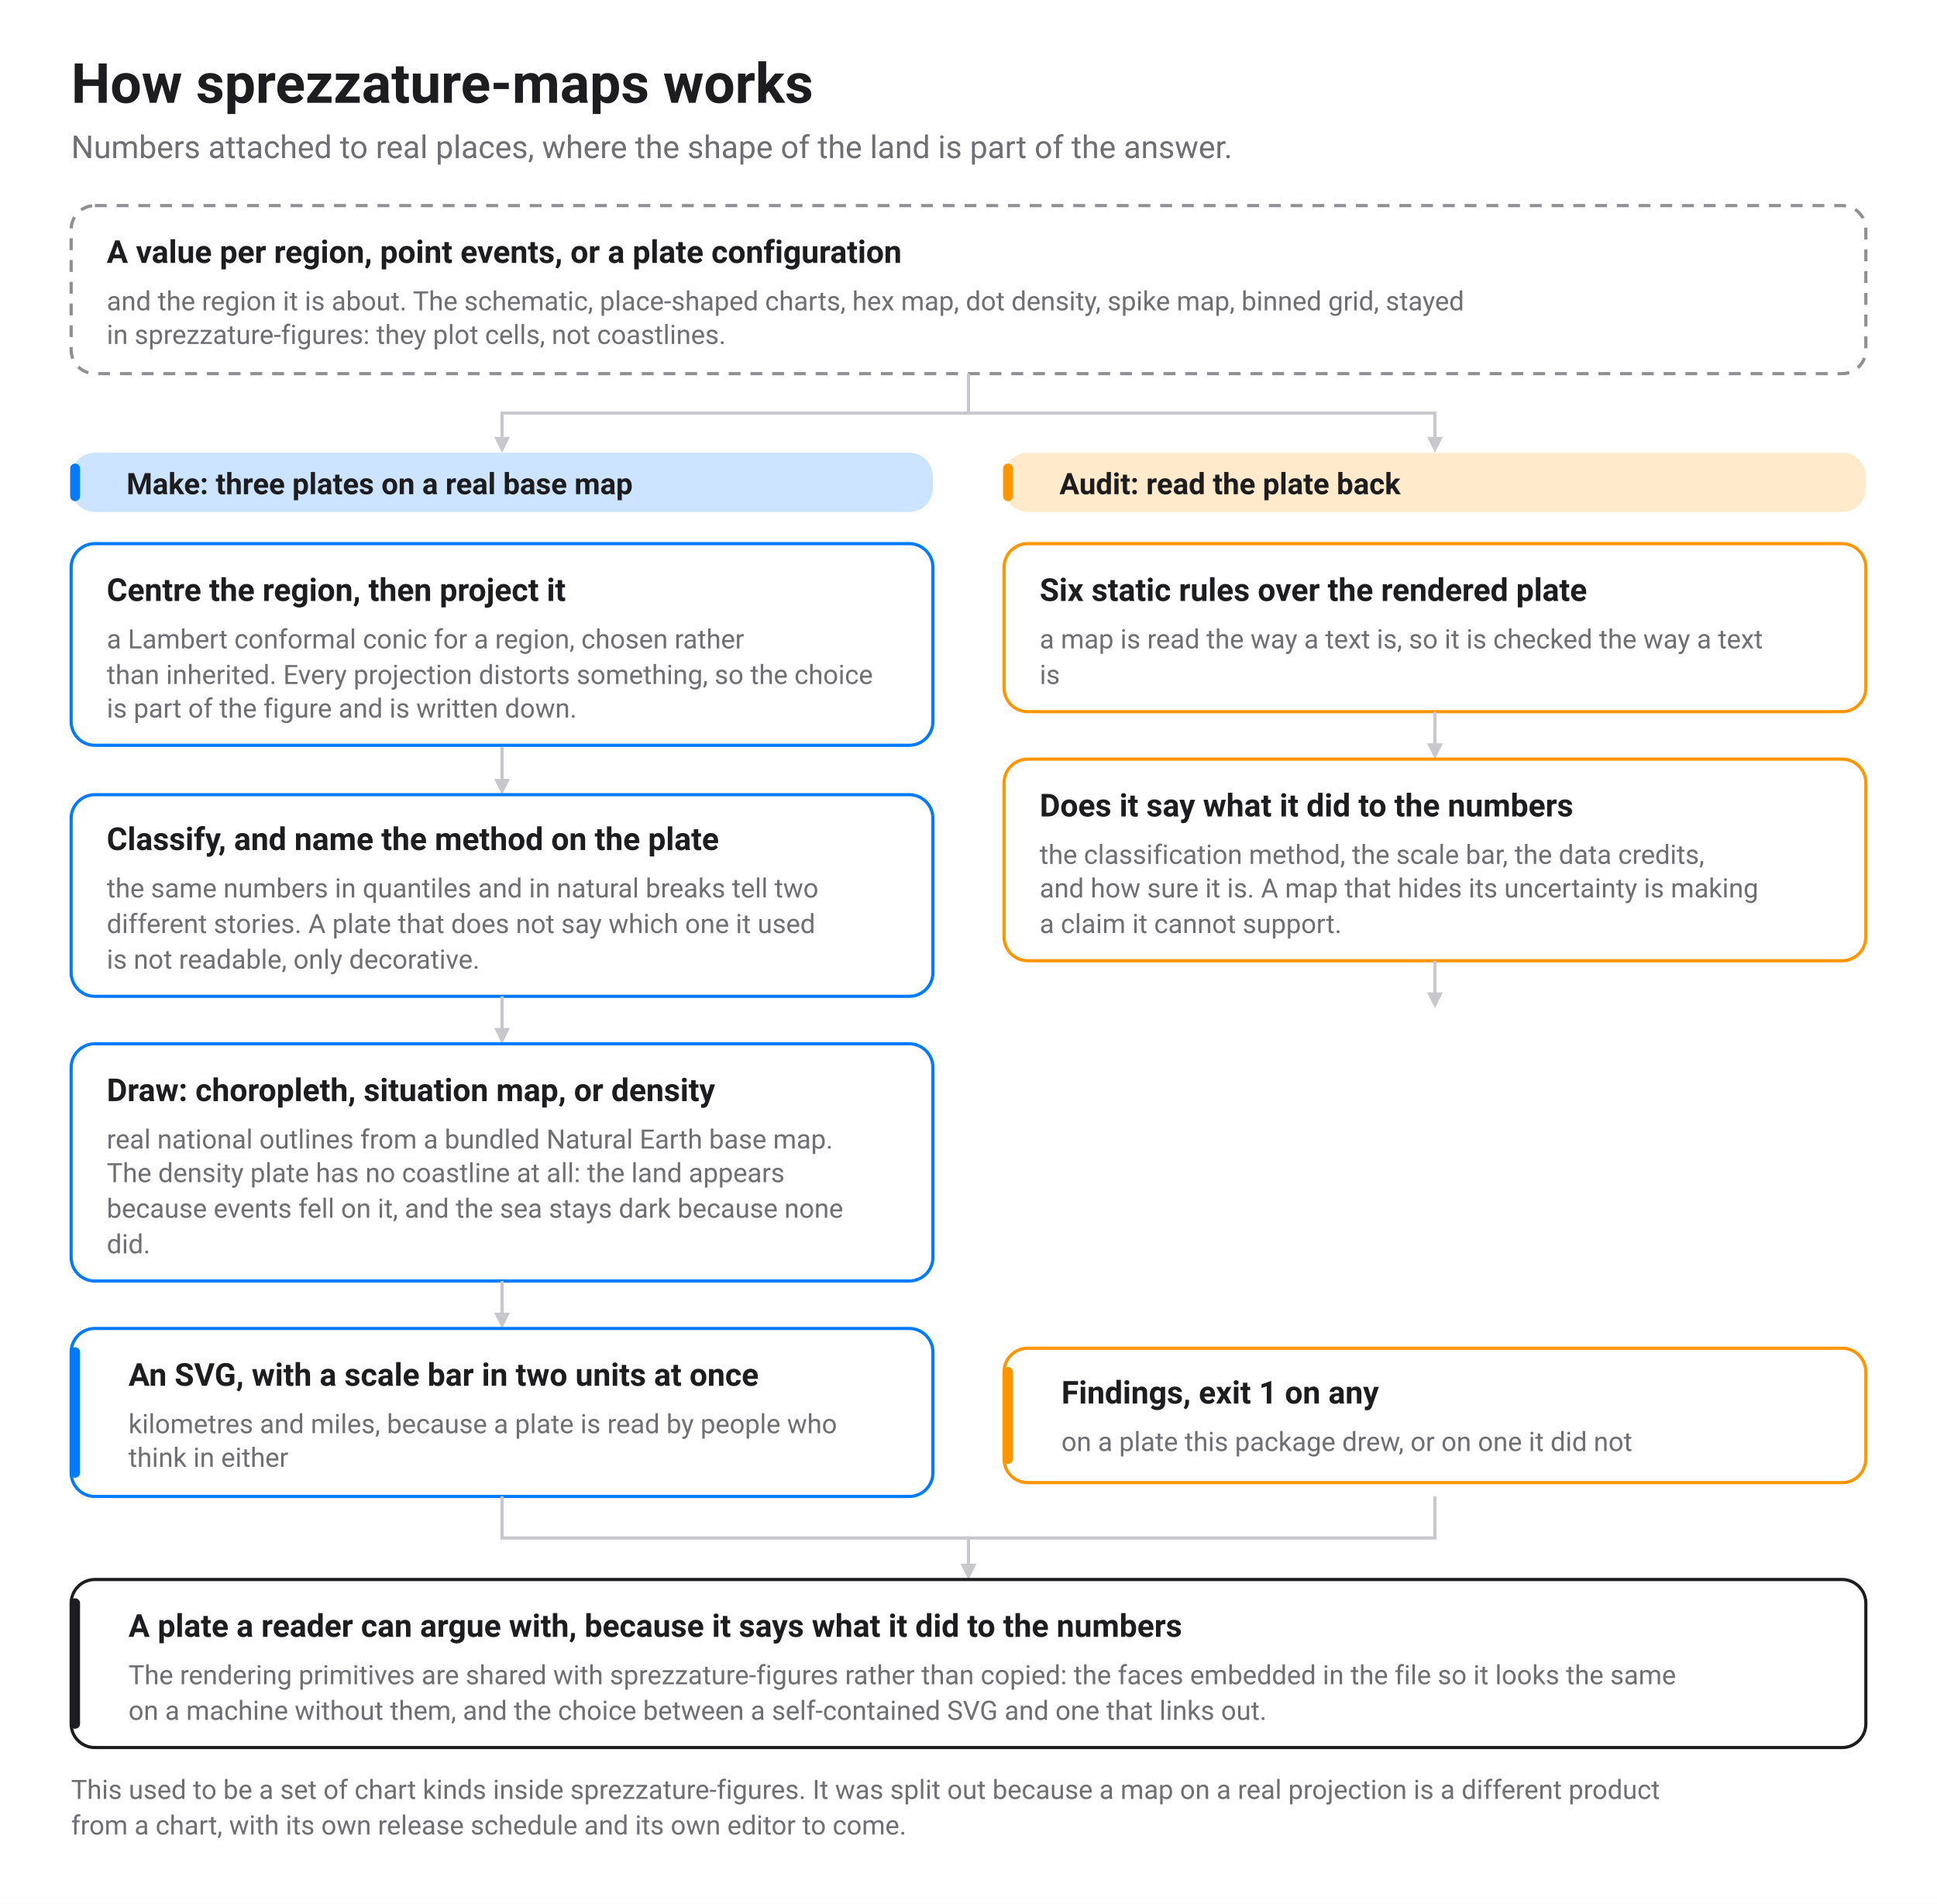
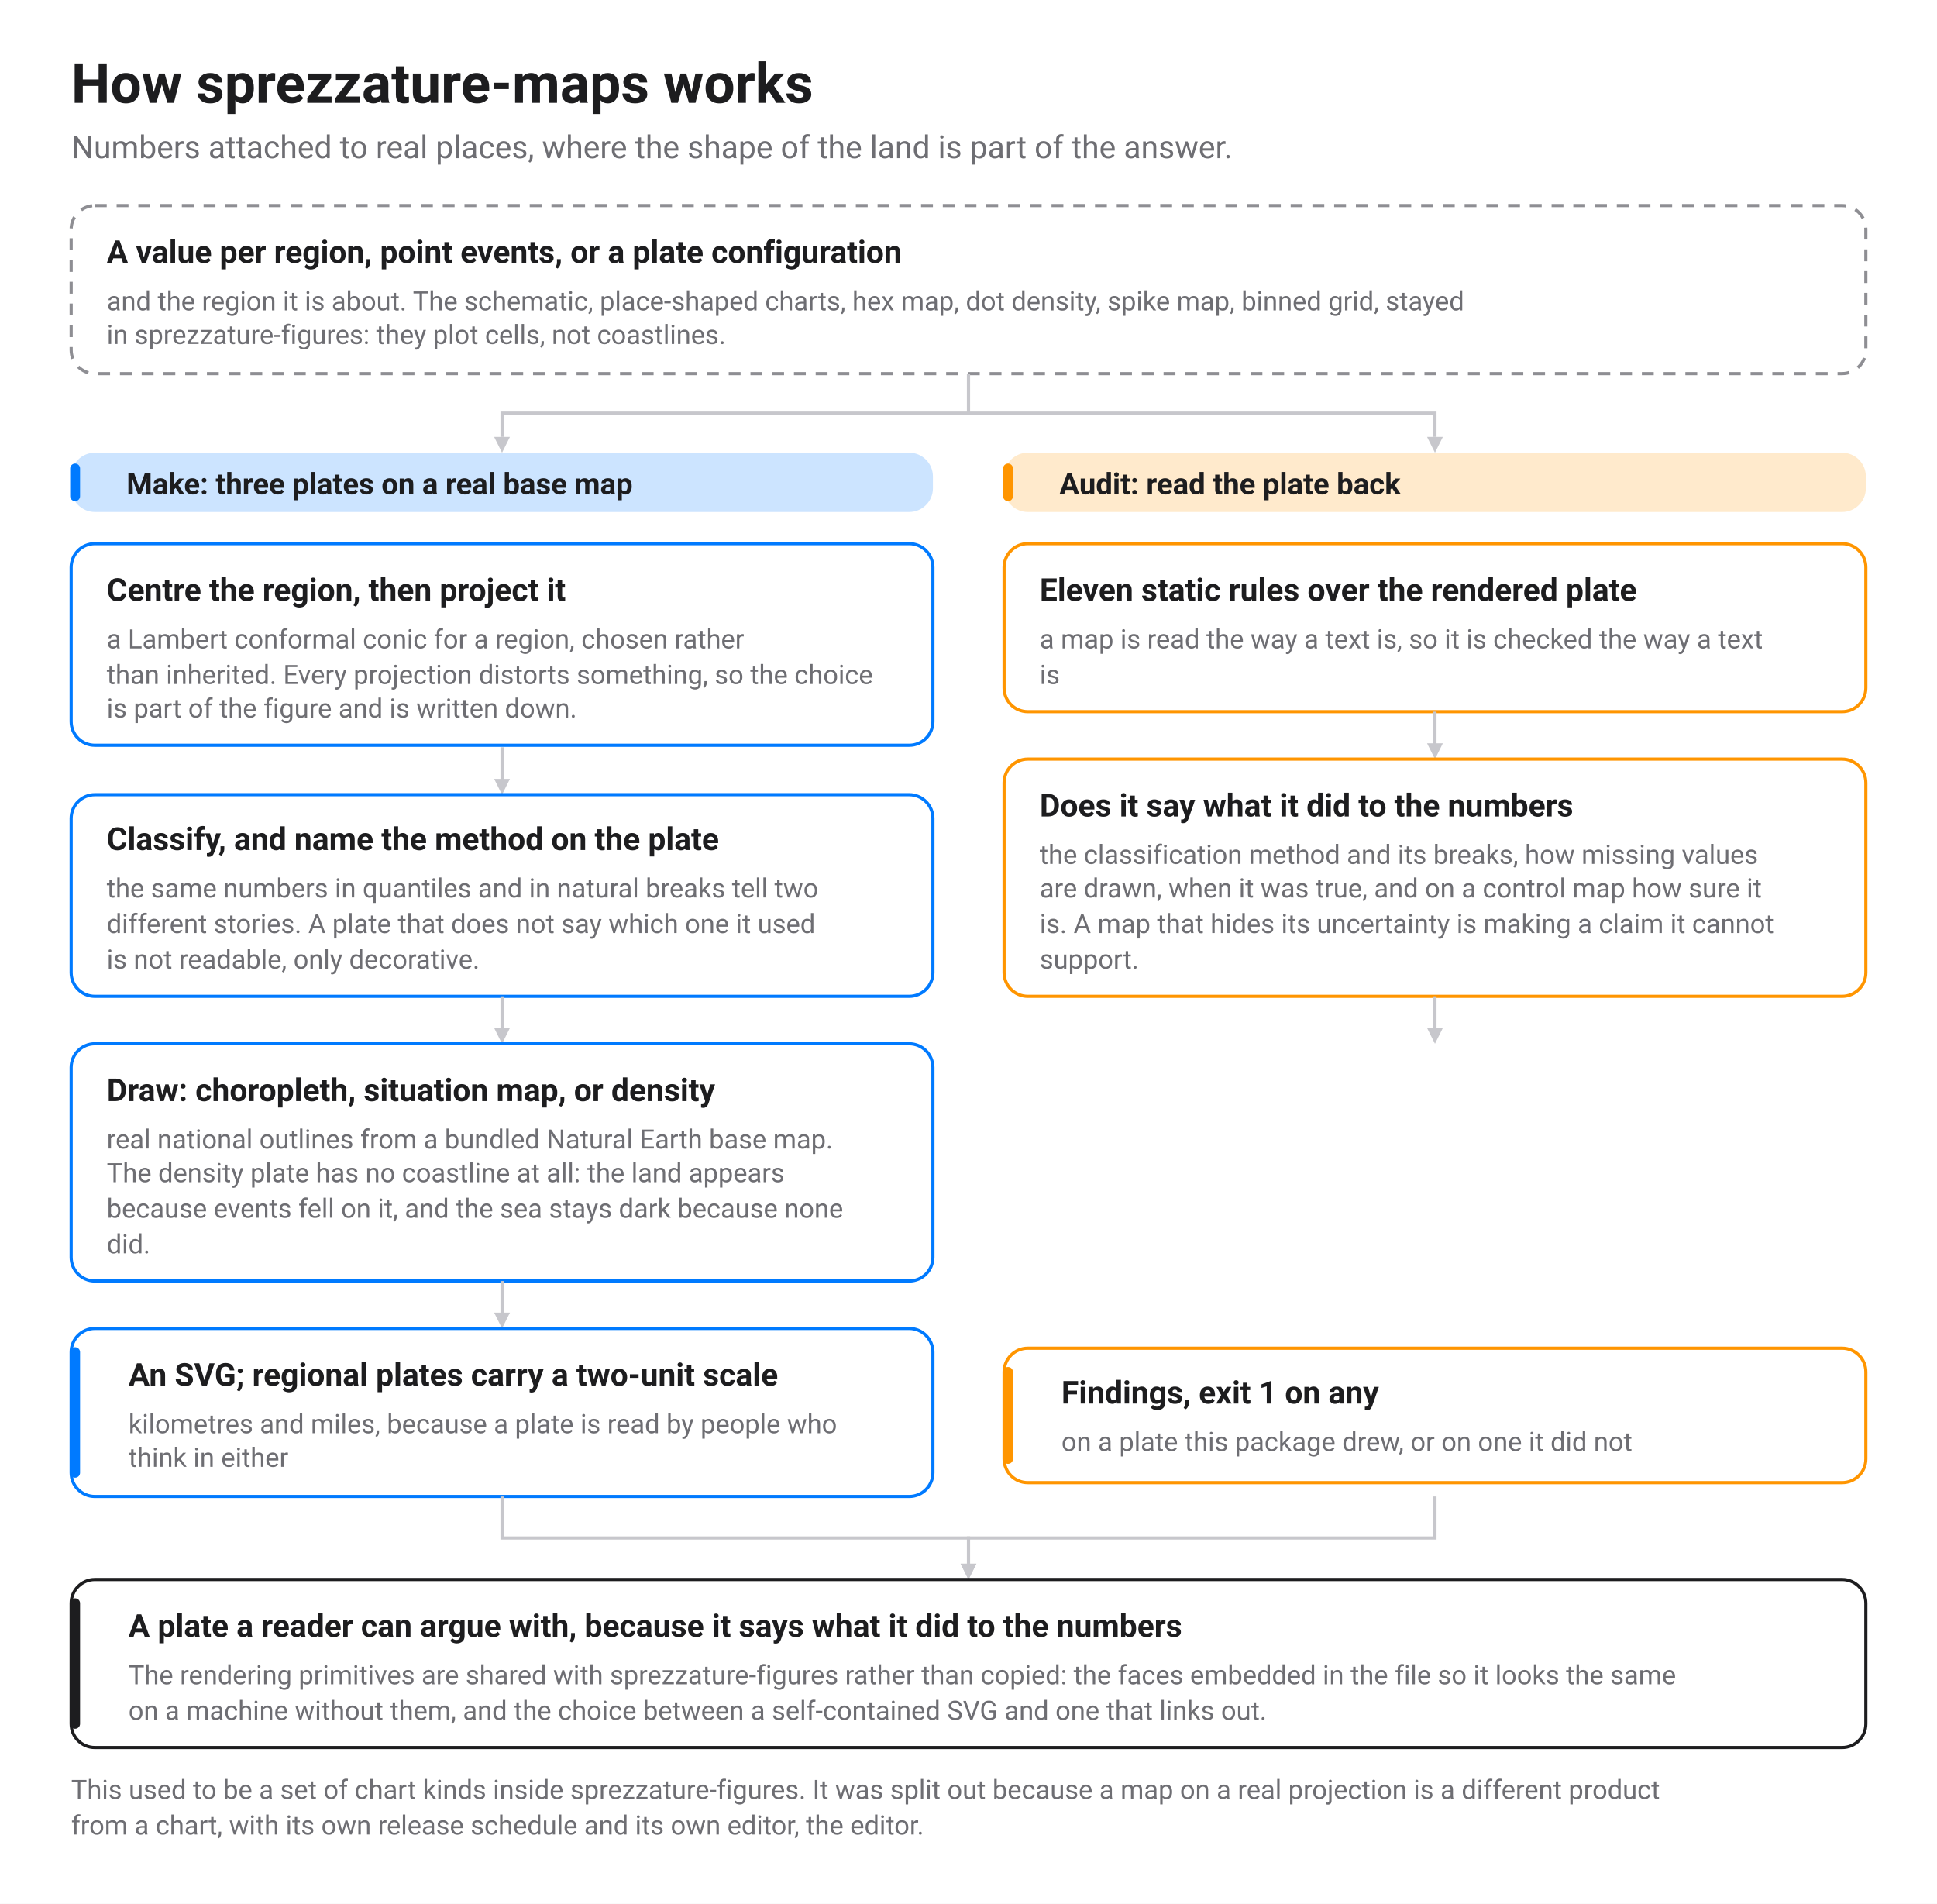
<svg xmlns="http://www.w3.org/2000/svg" width="980" height="963" viewBox="0 0 980 963" font-family="Roboto, Helvetica Neue, Helvetica, Arial, sans-serif" role="img" aria-labelledby="maps-hiw-title maps-hiw-desc">
  <style>@media (prefers-color-scheme: dark){rect[fill="#FFFFFF"]{fill:#141416;}rect.paper{fill:#0B0B0C;}[fill="#1D1D1F"]{fill:#F2F2F7;}[fill="#6E6E73"]{fill:#9C9CA3;}[stroke="#1D1D1F"]{stroke:#F2F2F7;}[stroke="#C7C7CC"]{stroke:#5A5A5E;}[fill="#C7C7CC"]{fill:#5A5A5E;}rect[fill="#CCE4FF"]{fill:#082646;}rect[fill="#FFEACC"]{fill:#462C09;}}</style>
  <rect class="paper" width="980" height="963" fill="#FFFFFF" />
  <text x="36" y="52" font-size="28" font-weight="700" fill="#1D1D1F">How sprezzature-maps works</text>
  <text x="36" y="80" font-size="16" font-weight="400" fill="#6E6E73">Numbers attached to real places, where the shape of the land is part of the answer.</text>
  <rect x="36" y="104" width="908" height="85" rx="12" fill="#FFFFFF" stroke="#8E8E93" stroke-width="1.6" stroke-dasharray="6 5" />
  <text x="54" y="133" font-size="16" font-weight="600" fill="#1D1D1F">A value per region, point events, or a plate configuration</text>
  <text x="54" y="157" font-size="13.5" font-weight="400" fill="#6E6E73">and the region it is about. The schematic, place-shaped charts, hex map, dot density, spike map, binned grid, stayed</text>
  <text x="54" y="174" font-size="13.5" font-weight="400" fill="#6E6E73">in sprezzature-figures: they plot cells, not coastlines.</text>
  <path d="M490,189 V209 H254 V221" stroke="#C7C7CC" stroke-width="1.6" fill="none" />
  <path d="M250,221 L254,229 L258,221" fill="#C7C7CC" />
  <path d="M490,189 V209 H726 V221" stroke="#C7C7CC" stroke-width="1.6" fill="none" />
  <path d="M722,221 L726,229 L730,221" fill="#C7C7CC" />
  <rect x="36" y="229" width="436" height="30" rx="12" fill="#CCE4FF" />
  <path d="M38,237 v14" stroke="#007AFF" stroke-width="5" stroke-linecap="round" fill="none" />
  <text x="64" y="250" font-size="15" font-weight="700" fill="#1D1D1F">Make: three plates on a real base map</text>
  <rect x="36" y="275" width="436" height="102" rx="12" fill="#FFFFFF" stroke="#007AFF" stroke-width="1.6" />
  <text x="54" y="304" font-size="16" font-weight="600" fill="#1D1D1F">Centre the region, then project it</text>
  <text x="54" y="328" font-size="13.5" font-weight="400" fill="#6E6E73">a Lambert conformal conic for a region, chosen rather</text>
  <text x="54" y="346" font-size="13.5" font-weight="400" fill="#6E6E73">than inherited. Every projection distorts something, so the choice</text>
  <text x="54" y="363" font-size="13.5" font-weight="400" fill="#6E6E73">is part of the figure and is written down.</text>
  <path d="M254,378 v17" stroke="#C7C7CC" stroke-width="1.6" fill="none" />
  <path d="M250,394 L254,402 L258,394" fill="#C7C7CC" />
  <rect x="36" y="402" width="436" height="102" rx="12" fill="#FFFFFF" stroke="#007AFF" stroke-width="1.6" />
  <text x="54" y="430" font-size="16" font-weight="600" fill="#1D1D1F">Classify, and name the method on the plate</text>
  <text x="54" y="454" font-size="13.5" font-weight="400" fill="#6E6E73">the same numbers in quantiles and in natural breaks tell two</text>
  <text x="54" y="472" font-size="13.5" font-weight="400" fill="#6E6E73">different stories. A plate that does not say which one it used</text>
  <text x="54" y="490" font-size="13.5" font-weight="400" fill="#6E6E73">is not readable, only decorative.</text>
  <path d="M254,504 v17" stroke="#C7C7CC" stroke-width="1.6" fill="none" />
  <path d="M250,520 L254,528 L258,520" fill="#C7C7CC" />
  <rect x="36" y="528" width="436" height="120" rx="12" fill="#FFFFFF" stroke="#007AFF" stroke-width="1.6" />
  <text x="54" y="557" font-size="16" font-weight="600" fill="#1D1D1F">Draw: choropleth, situation map, or density</text>
  <text x="54" y="581" font-size="13.5" font-weight="400" fill="#6E6E73">real national outlines from a bundled Natural Earth base map.</text>
  <text x="54" y="598" font-size="13.5" font-weight="400" fill="#6E6E73">The density plate has no coastline at all: the land appears</text>
  <text x="54" y="616" font-size="13.5" font-weight="400" fill="#6E6E73">because events fell on it, and the sea stays dark because none</text>
  <text x="54" y="634" font-size="13.5" font-weight="400" fill="#6E6E73">did.</text>
  <path d="M254,648 v17" stroke="#C7C7CC" stroke-width="1.6" fill="none" />
  <path d="M250,664 L254,672 L258,664" fill="#C7C7CC" />
  <rect x="36" y="672" width="436" height="85" rx="12" fill="#FFFFFF" stroke="#007AFF" stroke-width="1.6" />
  <path d="M38,684 v61" stroke="#007AFF" stroke-width="5" stroke-linecap="round" fill="none" />
-   <text x="65" y="701" font-size="16" font-weight="600" fill="#1D1D1F">An SVG, with a scale bar in two units at once</text>
+   <text x="65" y="701" font-size="16" font-weight="600" fill="#1D1D1F">An SVG; regional plates carry a two-unit scale</text>
  <text x="65" y="725" font-size="13.5" font-weight="400" fill="#6E6E73">kilometres and miles, because a plate is read by people who</text>
  <text x="65" y="742" font-size="13.5" font-weight="400" fill="#6E6E73">think in either</text>
  <rect x="508" y="229" width="436" height="30" rx="12" fill="#FFEACC" />
  <path d="M510,237 v14" stroke="#FF9500" stroke-width="5" stroke-linecap="round" fill="none" />
  <text x="536" y="250" font-size="15" font-weight="700" fill="#1D1D1F">Audit: read the plate back</text>
  <rect x="508" y="275" width="436" height="85" rx="12" fill="#FFFFFF" stroke="#FF9500" stroke-width="1.6" />
-   <text x="526" y="304" font-size="16" font-weight="600" fill="#1D1D1F">Six static rules over the rendered plate</text>
+   <text x="526" y="304" font-size="16" font-weight="600" fill="#1D1D1F">Eleven static rules over the rendered plate</text>
  <text x="526" y="328" font-size="13.5" font-weight="400" fill="#6E6E73">a map is read the way a text is, so it is checked the way a text</text>
  <text x="526" y="346" font-size="13.5" font-weight="400" fill="#6E6E73">is</text>
  <path d="M726,360 v17" stroke="#C7C7CC" stroke-width="1.6" fill="none" />
  <path d="M722,376 L726,384 L730,376" fill="#C7C7CC" />
-   <rect x="508" y="384" width="436" height="102" rx="12" fill="#FFFFFF" stroke="#FF9500" stroke-width="1.6" />
+   <rect x="508" y="384" width="436" height="120" rx="12" fill="#FFFFFF" stroke="#FF9500" stroke-width="1.6" />
  <text x="526" y="413" font-size="16" font-weight="600" fill="#1D1D1F">Does it say what it did to the numbers</text>
-   <text x="526" y="437" font-size="13.5" font-weight="400" fill="#6E6E73">the classification method, the scale bar, the data credits,</text>
-   <text x="526" y="454" font-size="13.5" font-weight="400" fill="#6E6E73">and how sure it is. A map that hides its uncertainty is making</text>
-   <text x="526" y="472" font-size="13.5" font-weight="400" fill="#6E6E73">a claim it cannot support.</text>
-   <path d="M726,486 v17" stroke="#C7C7CC" stroke-width="1.6" fill="none" />
-   <path d="M722,502 L726,510 L730,502" fill="#C7C7CC" />
+   <text x="526" y="437" font-size="13.5" font-weight="400" fill="#6E6E73">the classification method and its breaks, how missing values</text>
+   <text x="526" y="454" font-size="13.5" font-weight="400" fill="#6E6E73">are drawn, when it was true, and on a control map how sure it</text>
+   <text x="526" y="472" font-size="13.5" font-weight="400" fill="#6E6E73">is. A map that hides its uncertainty is making a claim it cannot</text>
+   <text x="526" y="490" font-size="13.5" font-weight="400" fill="#6E6E73">support.</text>
+   <path d="M726,504 v17" stroke="#C7C7CC" stroke-width="1.6" fill="none" />
+   <path d="M722,520 L726,528 L730,520" fill="#C7C7CC" />
  <rect x="508" y="682" width="436" height="68" rx="12" fill="#FFFFFF" stroke="#FF9500" stroke-width="1.6" />
  <path d="M510,694 v44" stroke="#FF9500" stroke-width="5" stroke-linecap="round" fill="none" />
  <text x="537" y="710" font-size="16" font-weight="600" fill="#1D1D1F">Findings, exit 1 on any</text>
  <text x="537" y="734" font-size="13.5" font-weight="400" fill="#6E6E73">on a plate this package drew, or on one it did not</text>
  <path d="M254,757 V778 H490 V791" stroke="#C7C7CC" stroke-width="1.6" fill="none" />
  <path d="M486,791 L490,799 L494,791" fill="#C7C7CC" />
  <path d="M726,757 V778 H490 V791" stroke="#C7C7CC" stroke-width="1.6" fill="none" />
  <path d="M486,791 L490,799 L494,791" fill="#C7C7CC" />
  <rect x="36" y="799" width="908" height="85" rx="12" fill="#FFFFFF" stroke="#1D1D1F" stroke-width="1.6" />
  <path d="M38,811 v61" stroke="#1D1D1F" stroke-width="5" stroke-linecap="round" fill="none" />
  <text x="65" y="828" font-size="16" font-weight="600" fill="#1D1D1F">A plate a reader can argue with, because it says what it did to the numbers</text>
  <text x="65" y="852" font-size="13.5" font-weight="400" fill="#6E6E73">The rendering primitives are shared with sprezzature-figures rather than copied: the faces embedded in the file so it looks the same</text>
  <text x="65" y="870" font-size="13.5" font-weight="400" fill="#6E6E73">on a machine without them, and the choice between a self-contained SVG and one that links out.</text>
  <text x="36" y="910" font-size="13.5" font-weight="400" fill="#6E6E73">This used to be a set of chart kinds inside sprezzature-figures. It was split out because a map on a real projection is a different product</text>
-   <text x="36" y="928" font-size="13.5" font-weight="400" fill="#6E6E73">from a chart, with its own release schedule and its own editor to come.</text>
+   <text x="36" y="928" font-size="13.5" font-weight="400" fill="#6E6E73">from a chart, with its own release schedule and its own editor, the editor.</text>
</svg>
